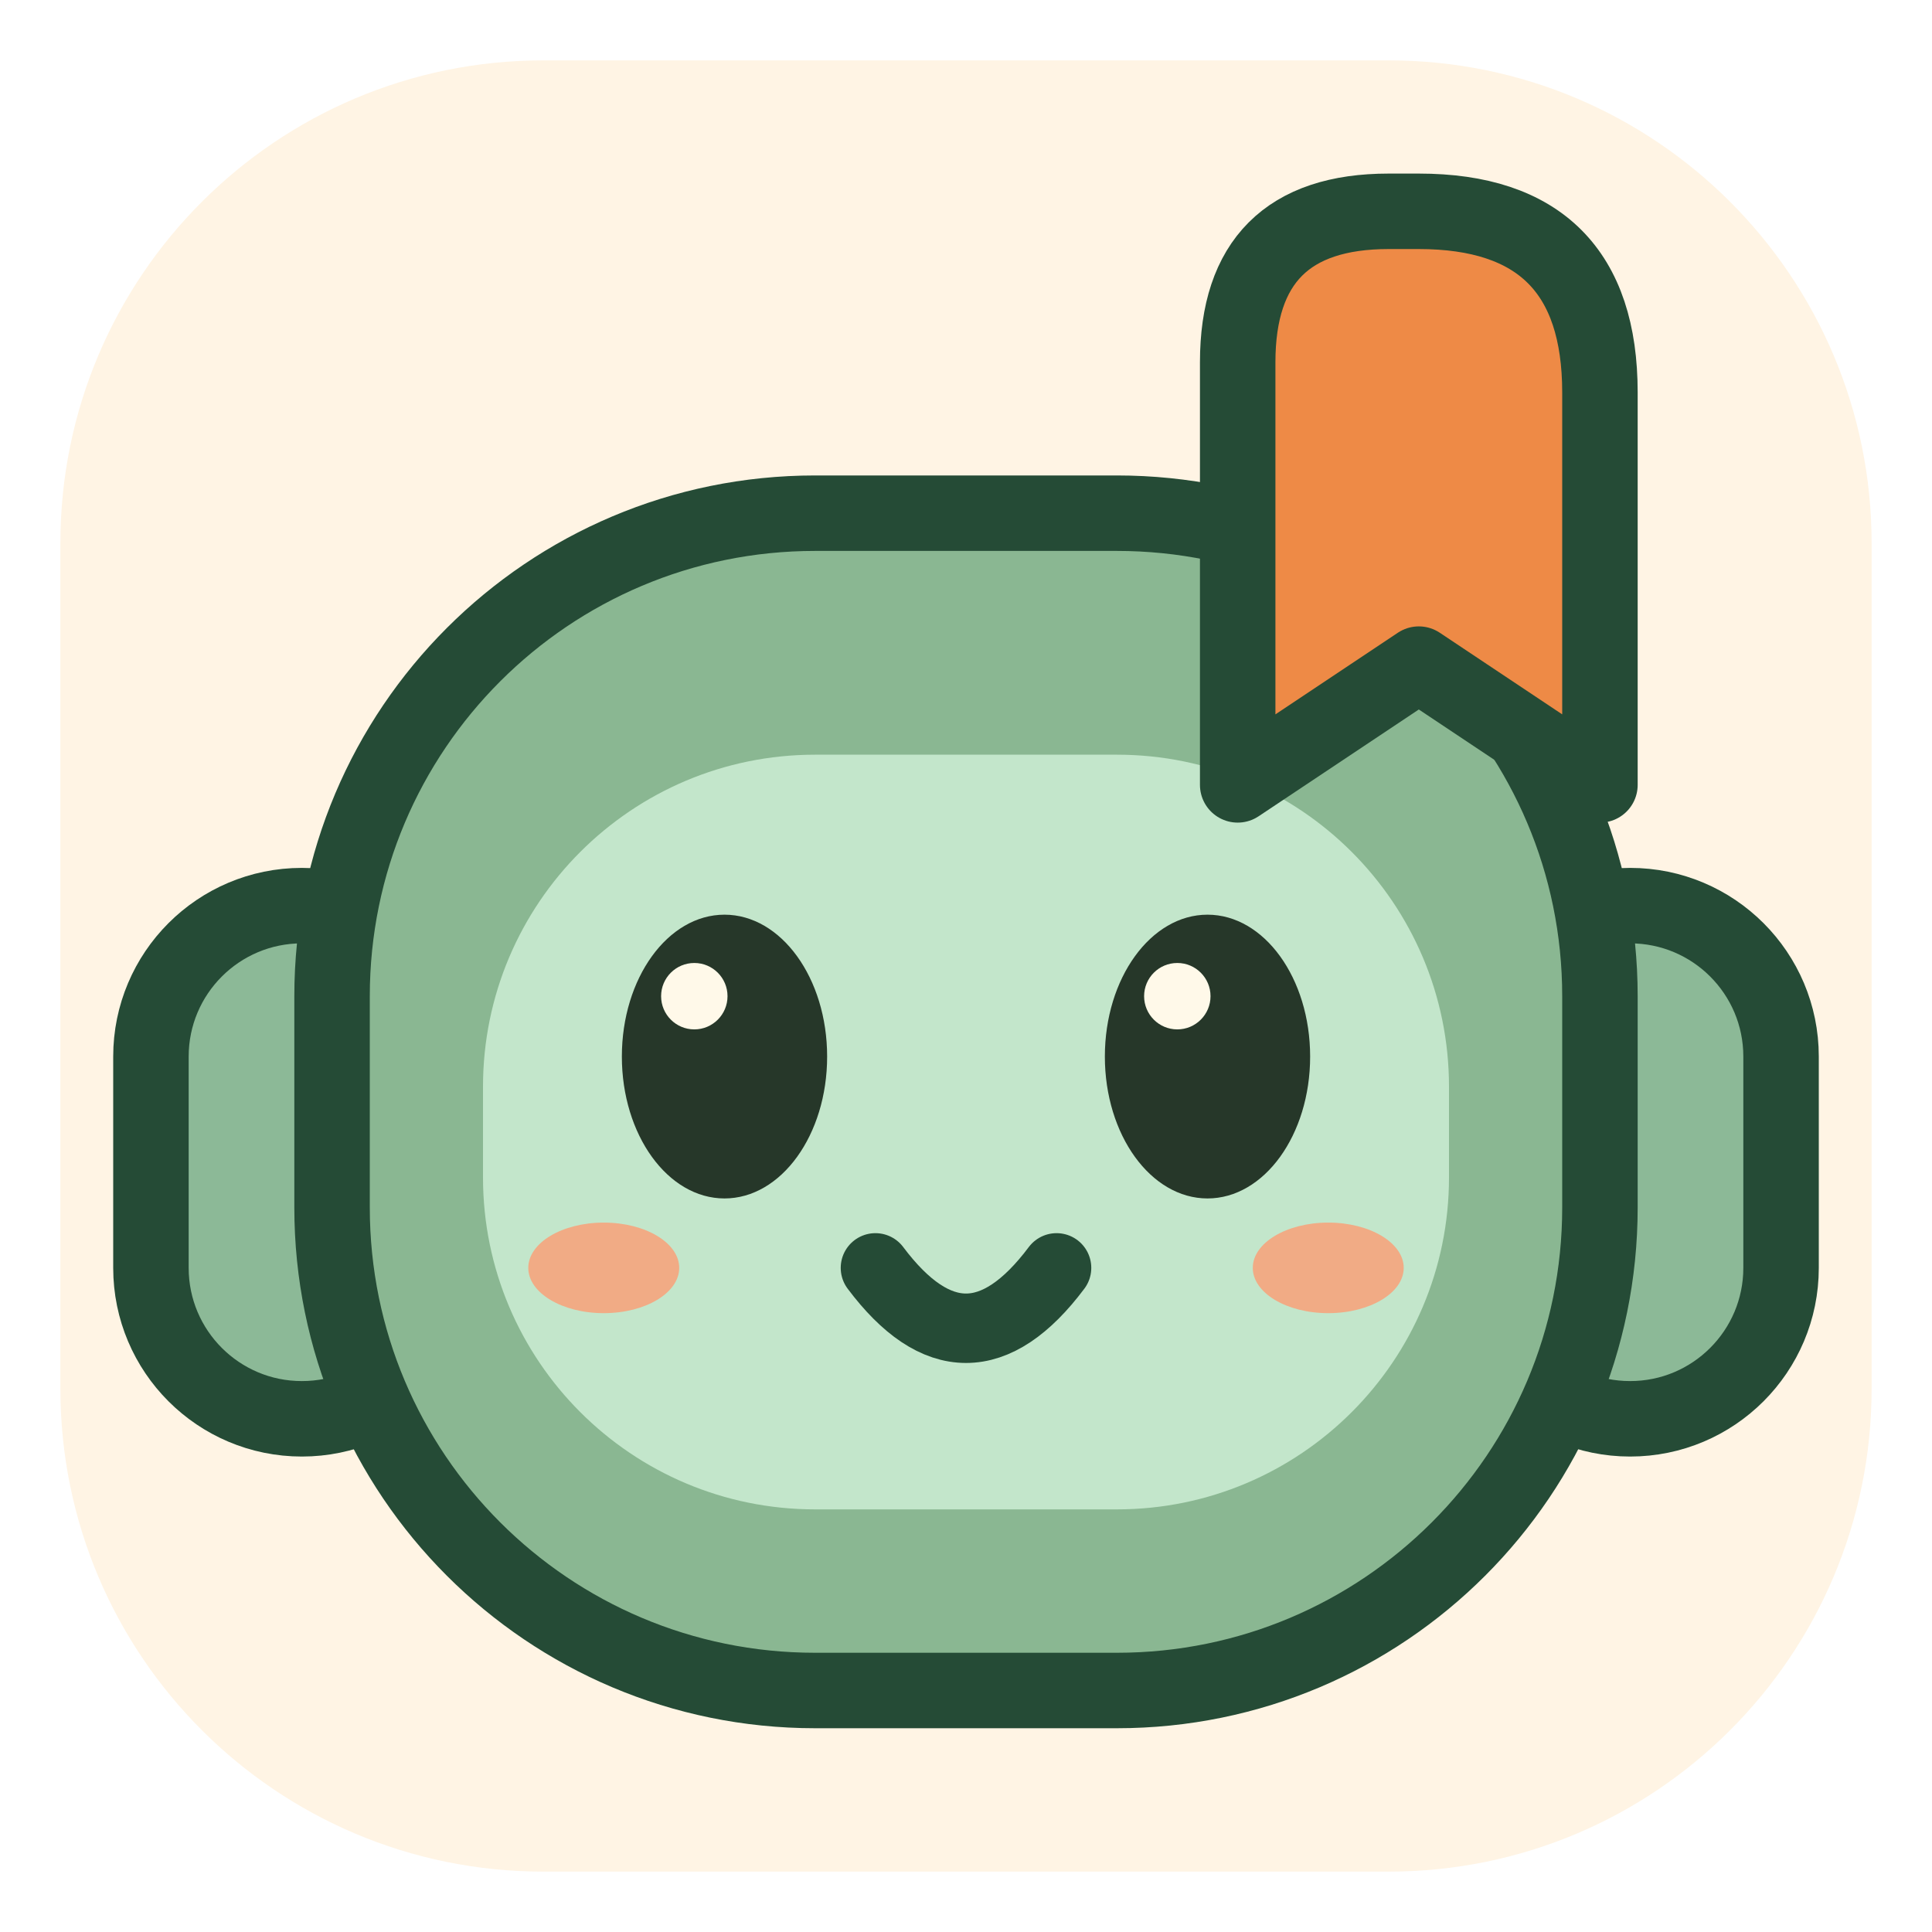
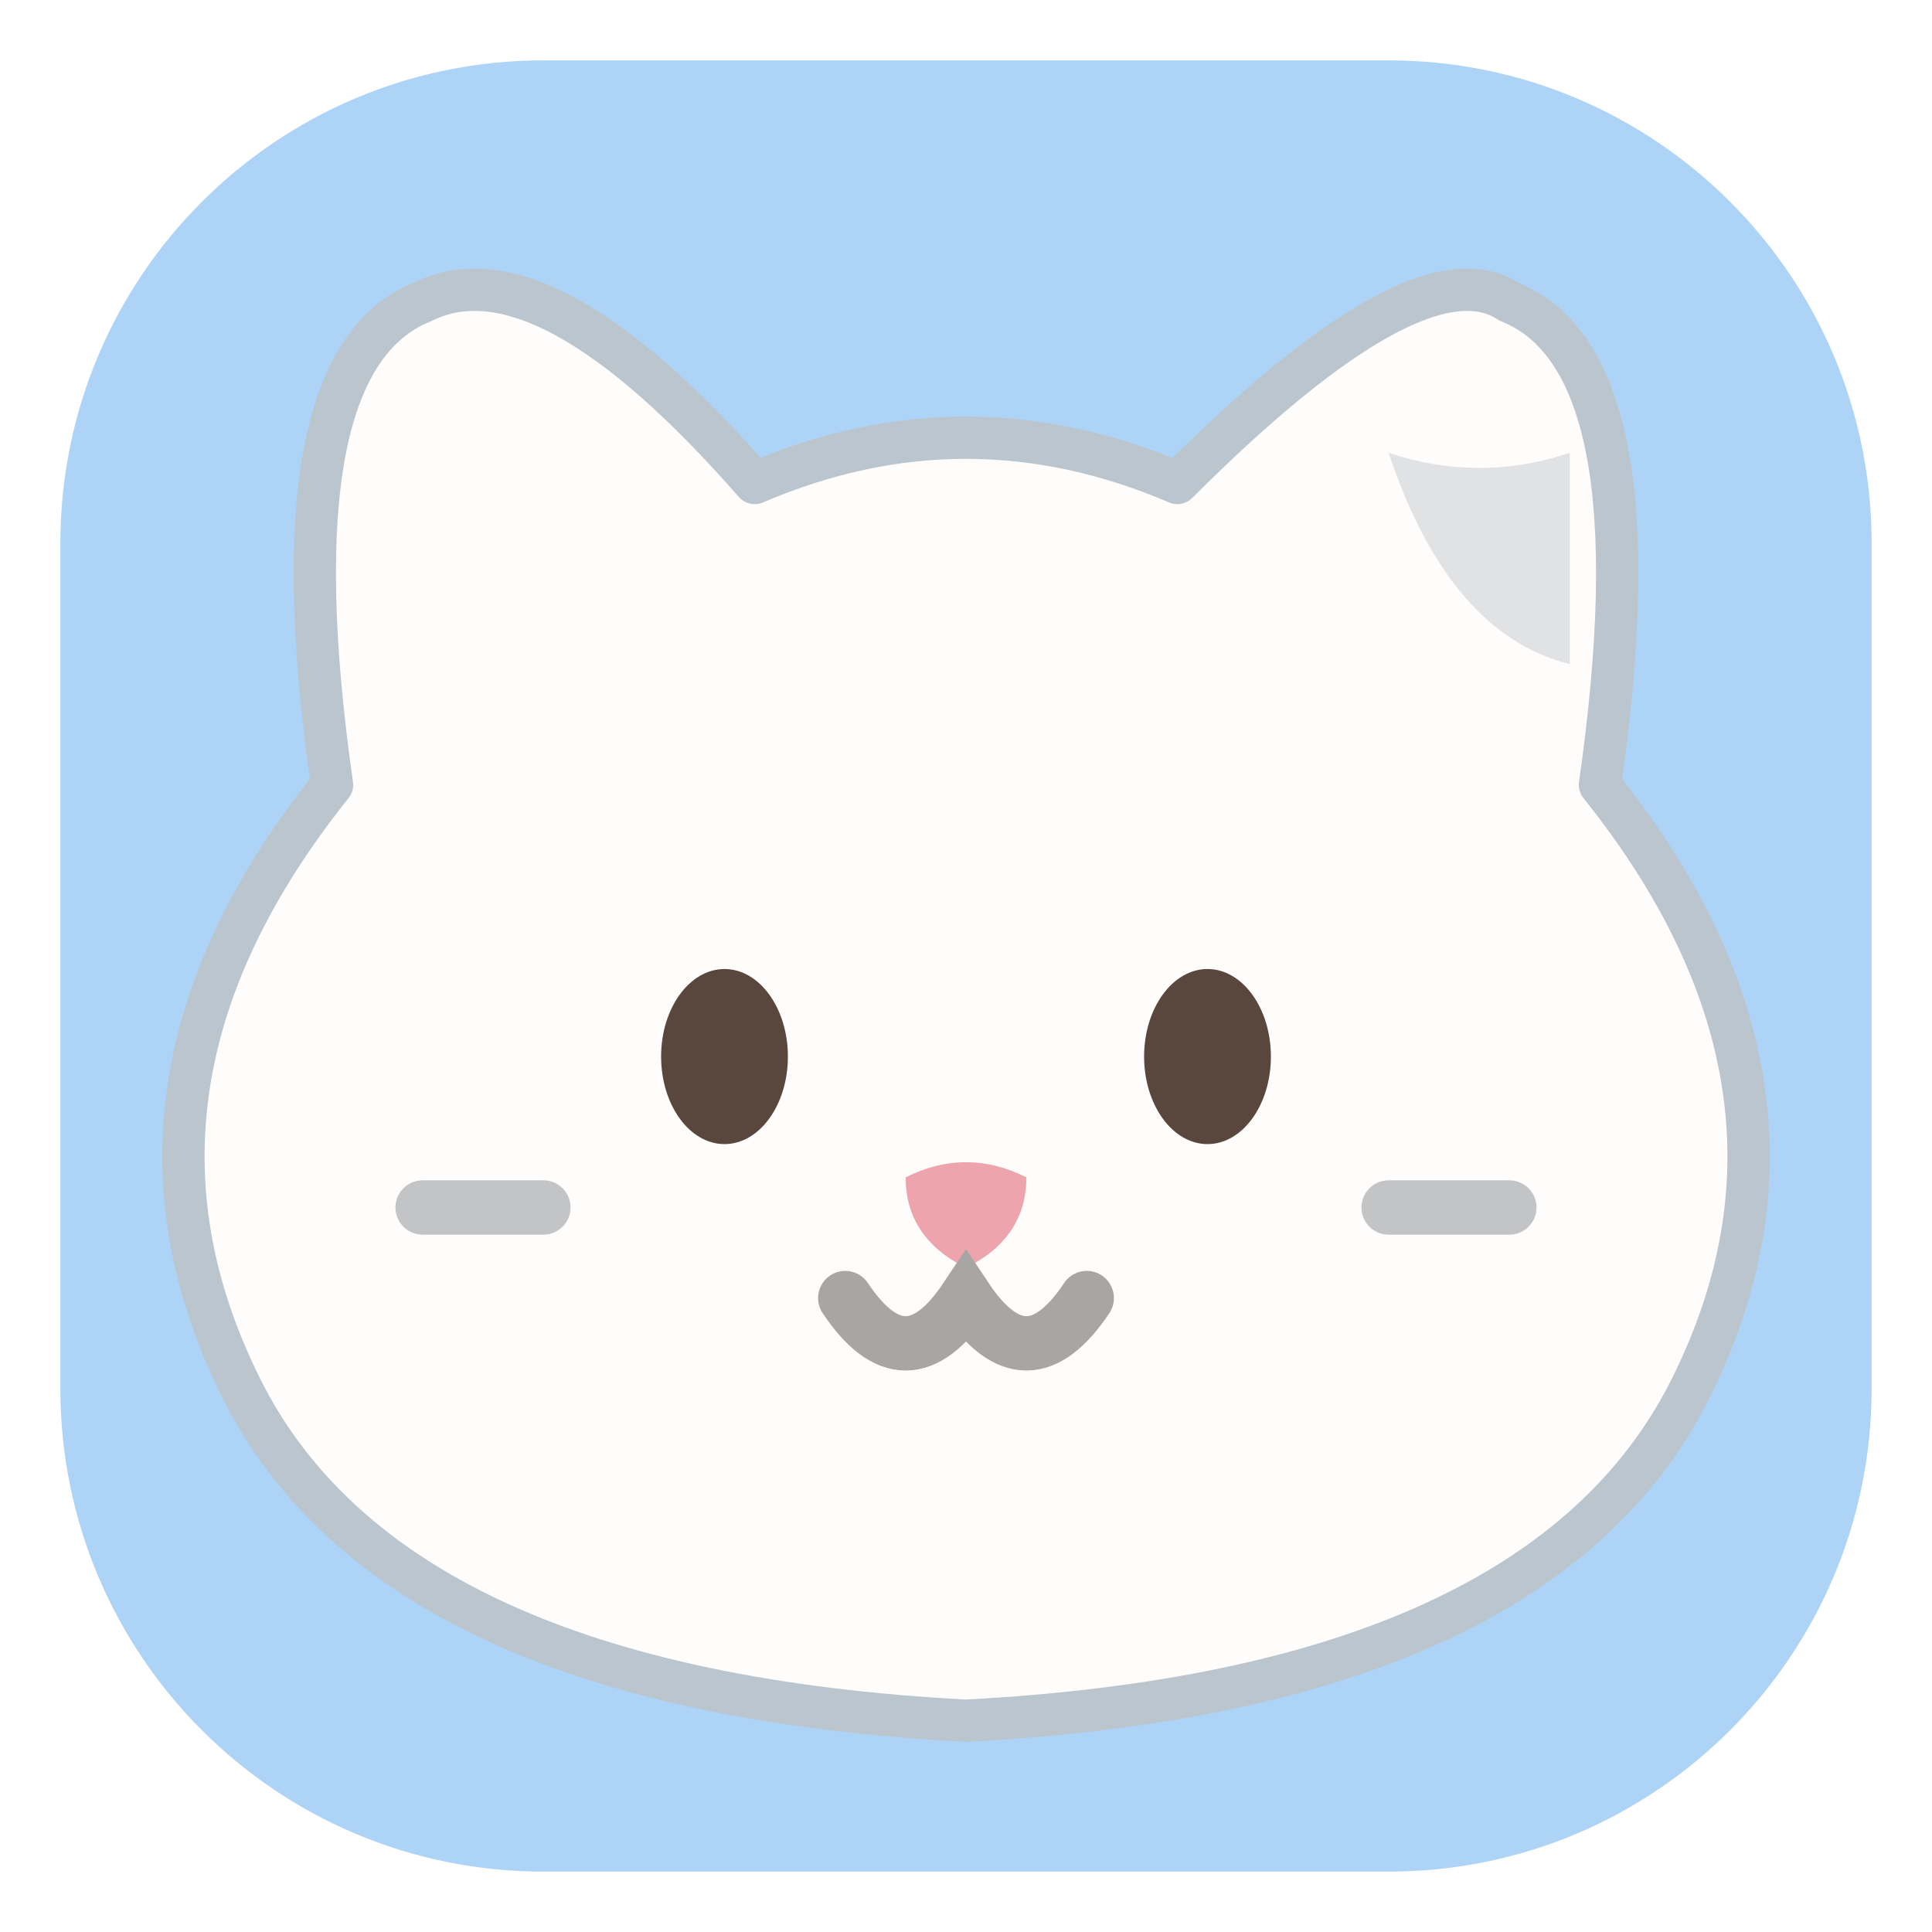
<svg xmlns="http://www.w3.org/2000/svg" width="64" height="64" viewBox="0 0 64 64" aria-hidden="true">
-   <rect x="2" y="2" width="60" height="60" rx="16" fill="#fff4e4" />
-   <g stroke="#254b36" stroke-width="2.5" stroke-linejoin="round">
-     <rect x="5" y="30" width="10" height="17" rx="5" fill="#8cb997" />
-     <rect x="49" y="30" width="10" height="17" rx="5" fill="#8cb997" />
-     <rect x="11" y="17" width="42" height="39" rx="16" fill="#8ab792" />
-     <rect x="16" y="25" width="32" height="25" rx="11" fill="#c3e6cb" stroke="none" />
-     <path d="M41 18v-6q0-5 5-5h1q6 0 6 6v13l-6-4-6 4z" fill="#ee8a46" />
-   </g>
+   <rect x="2" y="2" width="60" height="60" rx="16" fill="#add3f6" />
+   <path d="M11 26Q9 12 14 10Q18 8 25 16Q32 13 39 16Q47 8 50 10Q55 12 53 26Q61 36 56 46Q51 56 32 57Q13 56 8 46Q3 36 11 26Z" fill="#fffdfc" stroke="#bac5ce" stroke-width="1.4" stroke-linejoin="round" />
+   <path d="M46 15q2 6 6 7v-7q-3 1-6 0" fill="#e0e2e4" />
  <g class="jarvis-face">
-     <g fill="#263729">
-       <ellipse cx="24" cy="35" rx="3.4" ry="4.7" />
-       <ellipse cx="40" cy="35" rx="3.4" ry="4.7" />
+     <g fill="#59473d">
+       <ellipse cx="24" cy="35" rx="2.1" ry="2.9" />
+       <ellipse cx="40" cy="35" rx="2.1" ry="2.9" />
    </g>
-     <g fill="#fff9e9">
-       <circle cx="23" cy="33" r="1.1" />
-       <circle cx="39" cy="33" r="1.1" />
-     </g>
-     <g fill="#f1ab85">
-       <ellipse cx="20" cy="42" rx="2.5" ry="1.5" />
-       <ellipse cx="44" cy="42" rx="2.5" ry="1.5" />
-     </g>
-     <path d="M29 42q3 4 6 0" fill="none" stroke="#254b36" stroke-width="2.3" stroke-linecap="round" />
+     <path d="M30 39q2-1 4 0q0 2-2 3q-2-1-2-3" fill="#eea4ad" />
+     <path d="M28 43q2 3 4 0q2 3 4 0" fill="none" stroke="#a8a6a4" stroke-width="1.8" stroke-linecap="round" />
+     <path d="M14 40h4m28 0h4" stroke="#c2c4c6" stroke-width="1.8" stroke-linecap="round" />
  </g>
</svg>
